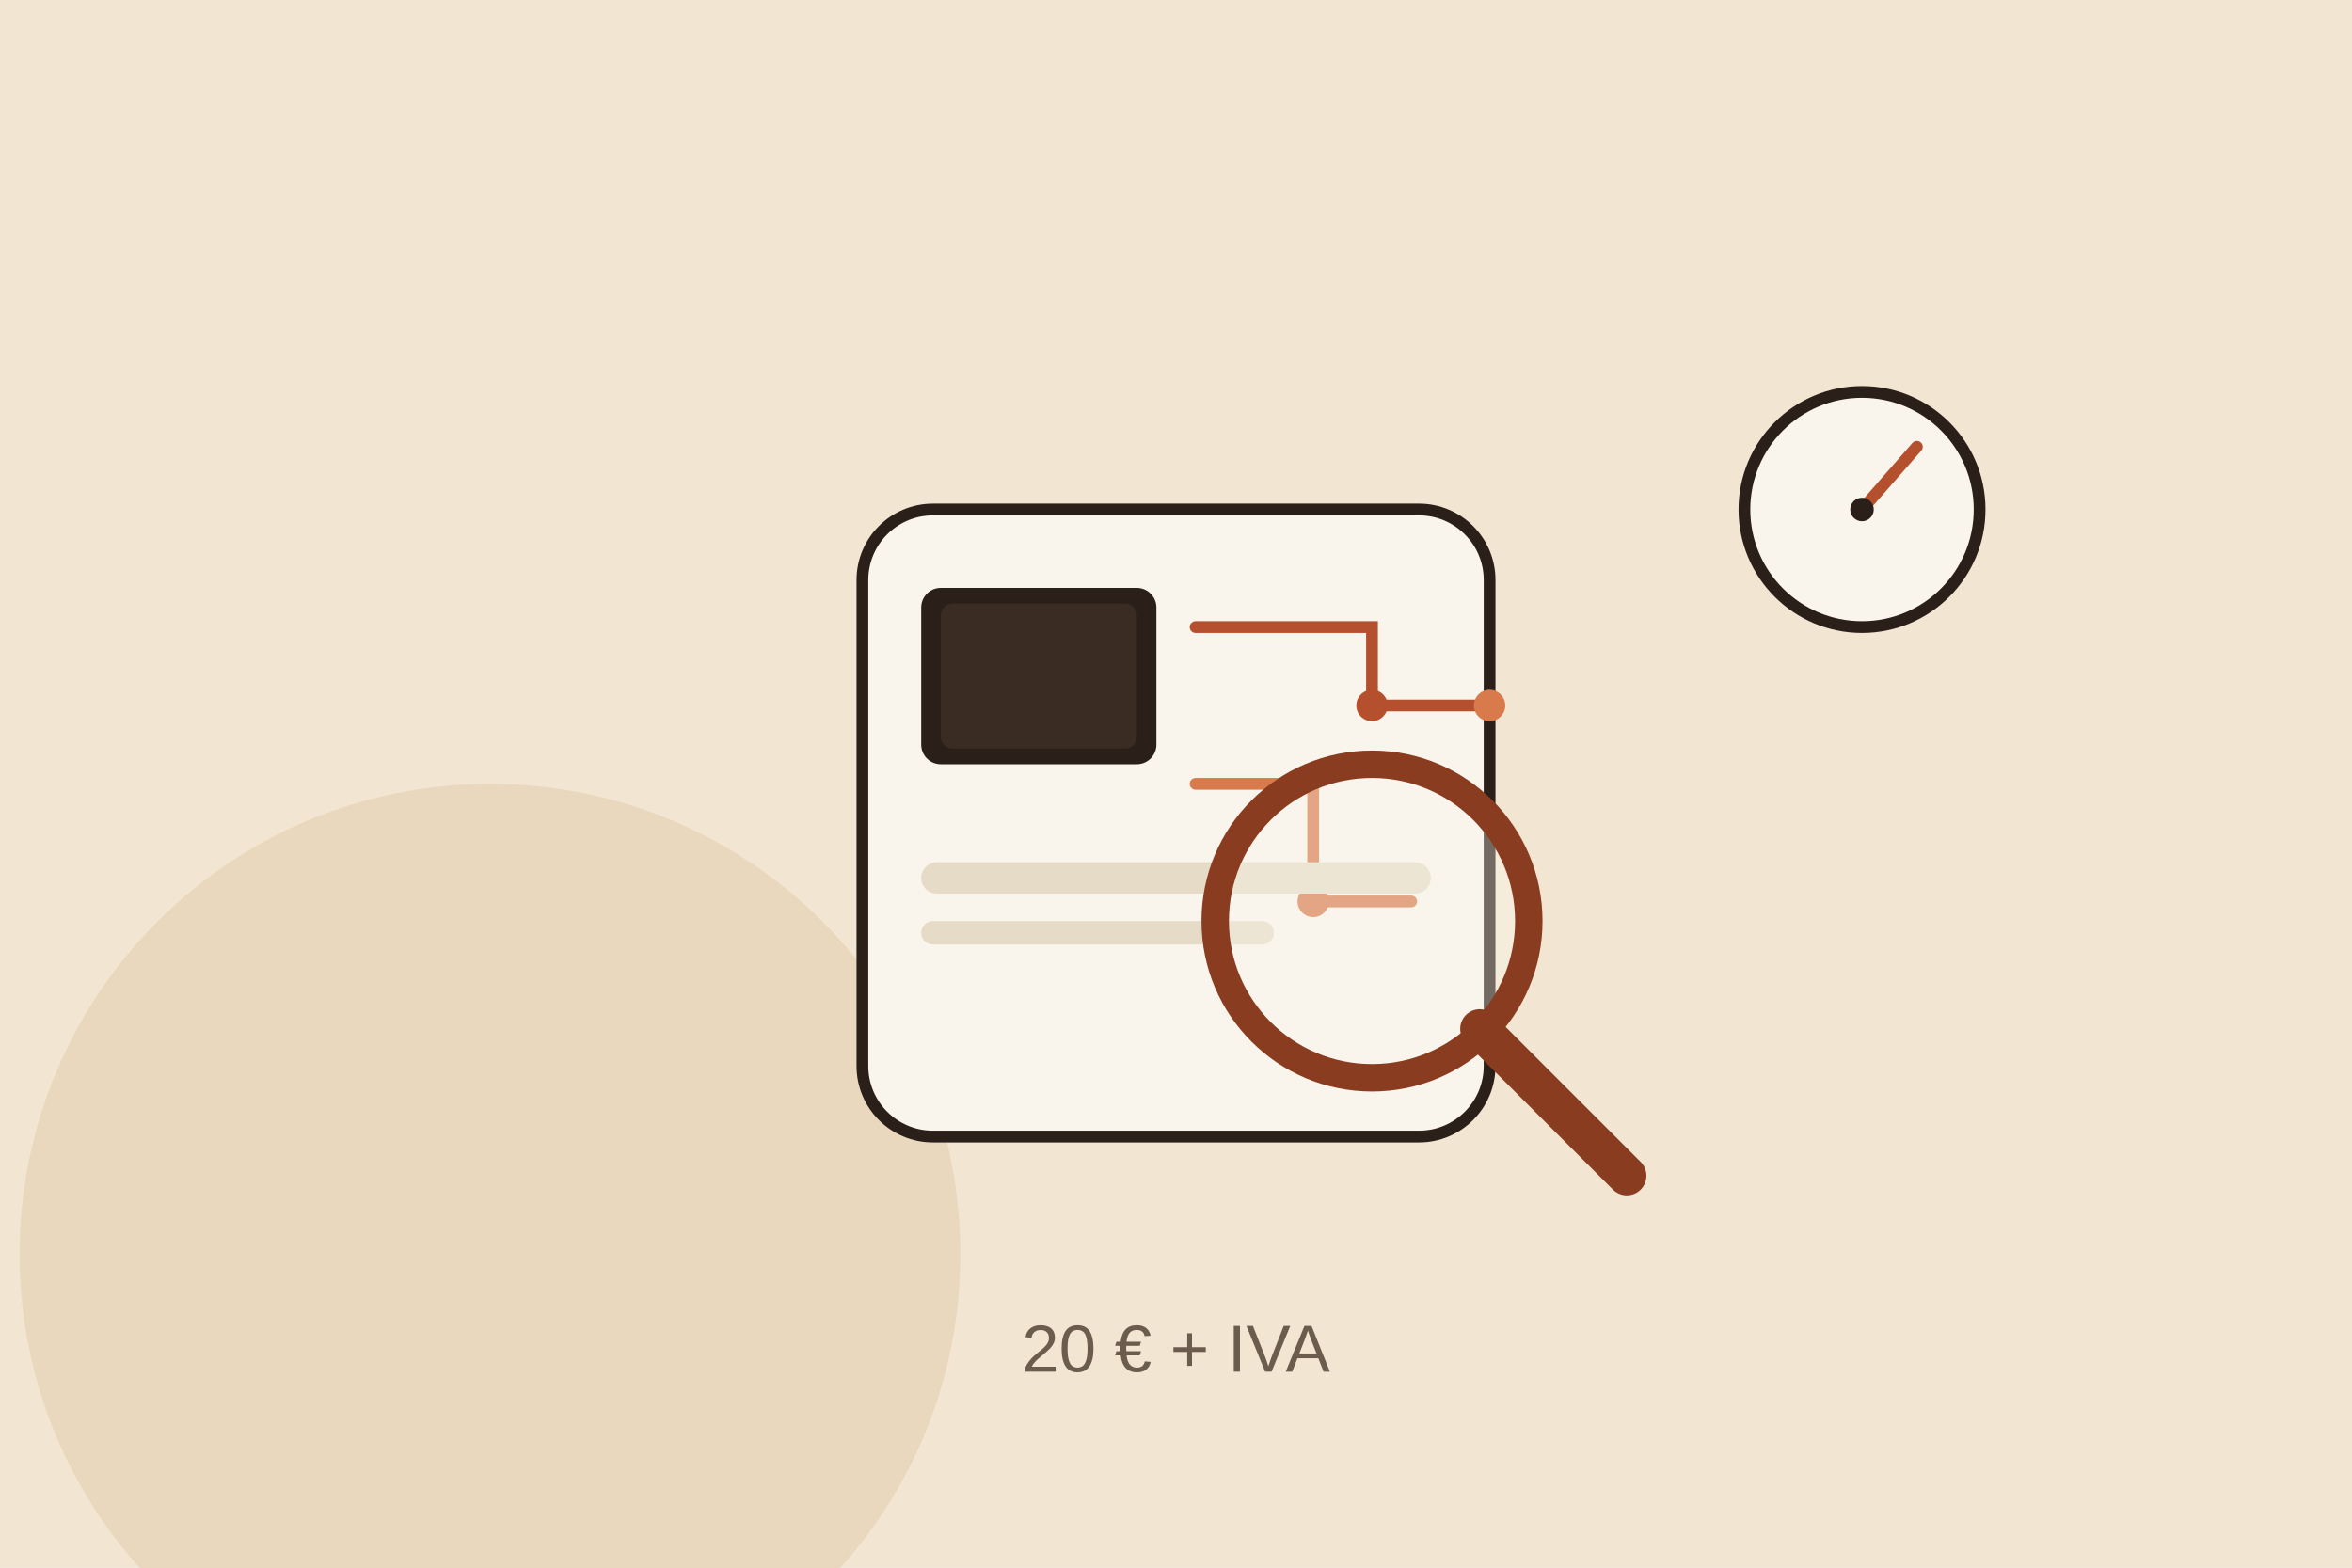
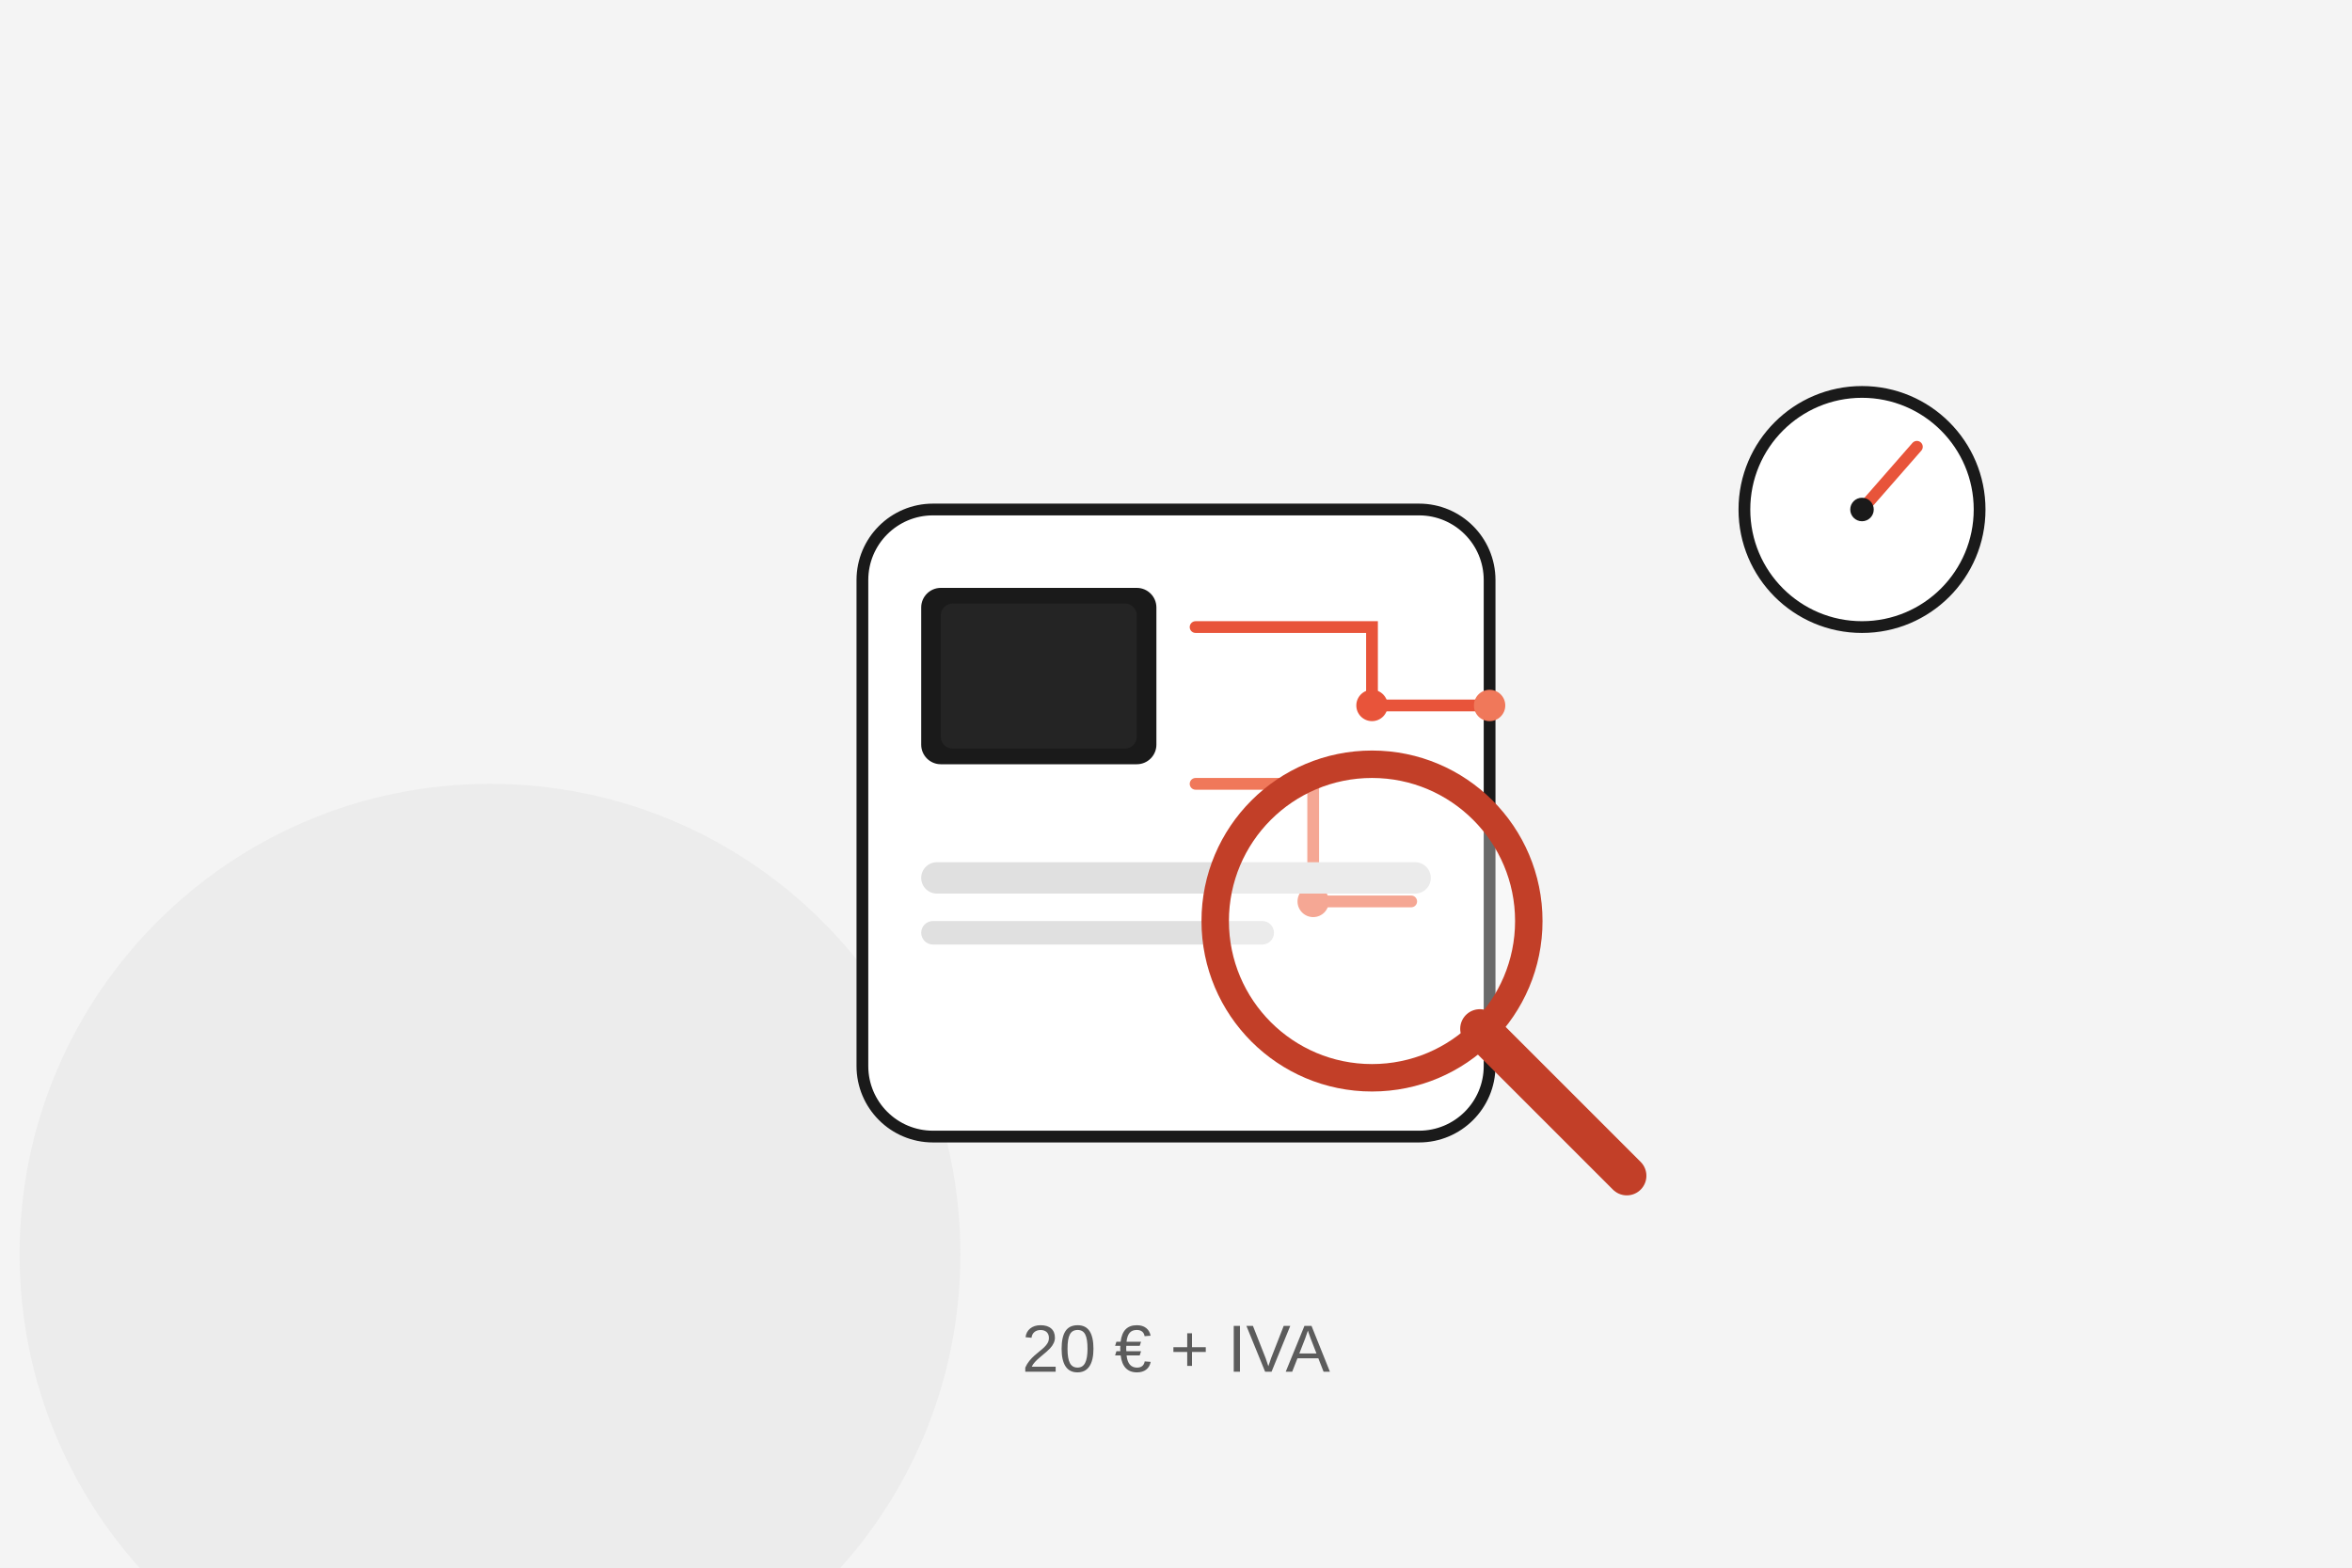
<svg xmlns="http://www.w3.org/2000/svg" viewBox="0 0 1200 800">
-   <rect width="1200" height="800" fill="#f2e6d3" />
-   <circle cx="250" cy="640" r="240" fill="#e9d8bd" />
+   <rect width="1200" height="800" fill="#f4f4f4" />
+   <circle cx="250" cy="640" r="240" fill="#ececec" />
  <g>
-     <rect x="440" y="260" width="320" height="320" rx="36" fill="#faf5ec" stroke="#2b2019" stroke-width="6" />
-     <rect x="470" y="300" width="120" height="90" rx="10" fill="#2b2019" />
-     <rect x="480" y="308" width="100" height="74" rx="6" fill="#3a2c22" />
-     <path d="M610 320 h90 v40 h60" fill="none" stroke="#b5502e" stroke-width="6" stroke-linecap="round" />
-     <circle cx="700" cy="360" r="8" fill="#b5502e" />
-     <circle cx="760" cy="360" r="8" fill="#d97a4d" />
-     <path d="M610 400 h60 v60 h50" fill="none" stroke="#d97a4d" stroke-width="6" stroke-linecap="round" />
-     <circle cx="670" cy="460" r="8" fill="#d97a4d" />
-     <rect x="470" y="440" width="260" height="16" rx="8" fill="#e6dbc7" />
-     <rect x="470" y="470" width="180" height="12" rx="6" fill="#e6dbc7" />
+     <rect x="440" y="260" width="320" height="320" rx="36" fill="#ffffff" stroke="#1a1a1a" stroke-width="6" />
+     <rect x="470" y="300" width="120" height="90" rx="10" fill="#1a1a1a" />
+     <rect x="480" y="308" width="100" height="74" rx="6" fill="#242424" />
+     <path d="M610 320 h90 v40 h60" fill="none" stroke="#e8543a" stroke-width="6" stroke-linecap="round" />
+     <circle cx="700" cy="360" r="8" fill="#e8543a" />
+     <circle cx="760" cy="360" r="8" fill="#f0785a" />
+     <path d="M610 400 h60 v60 h50" fill="none" stroke="#f0785a" stroke-width="6" stroke-linecap="round" />
+     <circle cx="670" cy="460" r="8" fill="#f0785a" />
+     <rect x="470" y="440" width="260" height="16" rx="8" fill="#e0e0e0" />
+     <rect x="470" y="470" width="180" height="12" rx="6" fill="#e0e0e0" />
  </g>
  <g transform="translate(700,470)">
-     <circle cx="0" cy="0" r="80" fill="#faf5ec" fill-opacity="0.35" stroke="#8a3c20" stroke-width="14" />
-     <line x1="55" y1="55" x2="130" y2="130" stroke="#8a3c20" stroke-width="20" stroke-linecap="round" />
+     <circle cx="0" cy="0" r="80" fill="#ffffff" fill-opacity="0.35" stroke="#c23f28" stroke-width="14" />
+     <line x1="55" y1="55" x2="130" y2="130" stroke="#c23f28" stroke-width="20" stroke-linecap="round" />
  </g>
  <g transform="translate(950,260)">
-     <circle cx="0" cy="0" r="60" fill="#faf5ec" stroke="#2b2019" stroke-width="6" />
-     <path d="M0 0 L28 -32" stroke="#b5502e" stroke-width="6" stroke-linecap="round" />
-     <circle cx="0" cy="0" r="6" fill="#2b2019" />
+     <circle cx="0" cy="0" r="60" fill="#ffffff" stroke="#1a1a1a" stroke-width="6" />
+     <path d="M0 0 L28 -32" stroke="#e8543a" stroke-width="6" stroke-linecap="round" />
+     <circle cx="0" cy="0" r="6" fill="#1a1a1a" />
  </g>
-   <text x="600" y="700" font-family="Arial, sans-serif" font-size="34" fill="#6b5c4d" text-anchor="middle">20 € + IVA</text>
+   <text x="600" y="700" font-family="Arial, sans-serif" font-size="34" fill="#5c5c5c" text-anchor="middle">20 € + IVA</text>
</svg>
